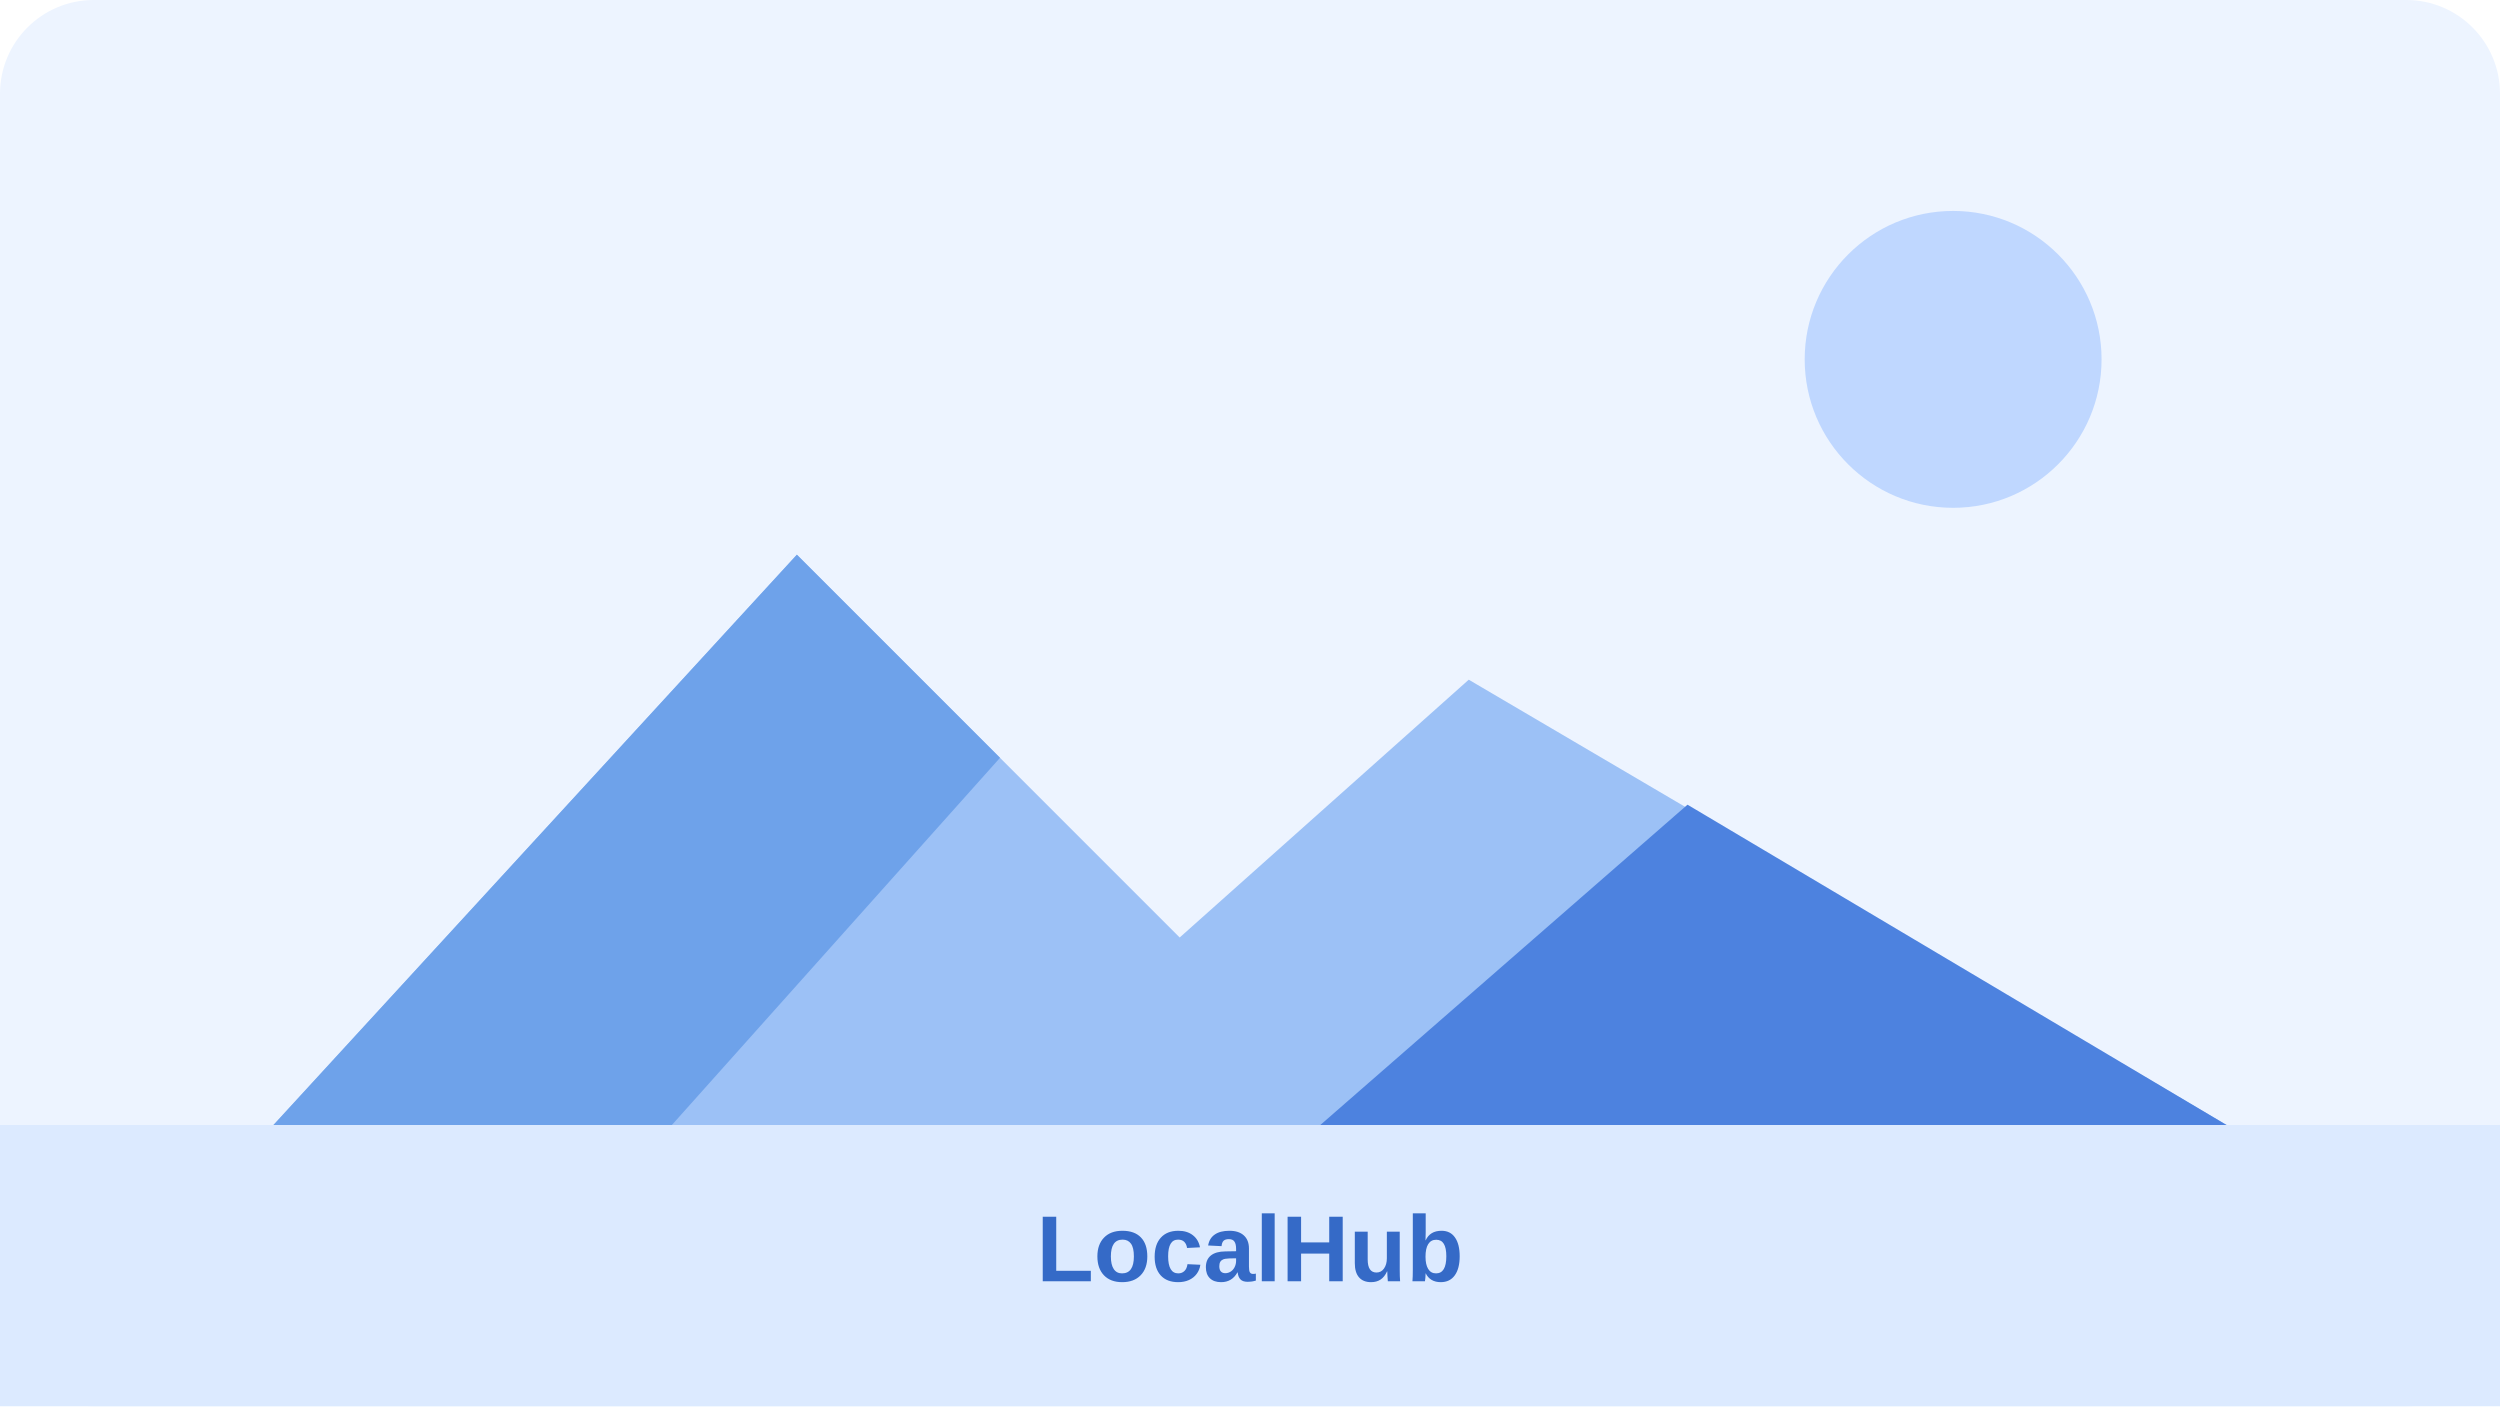
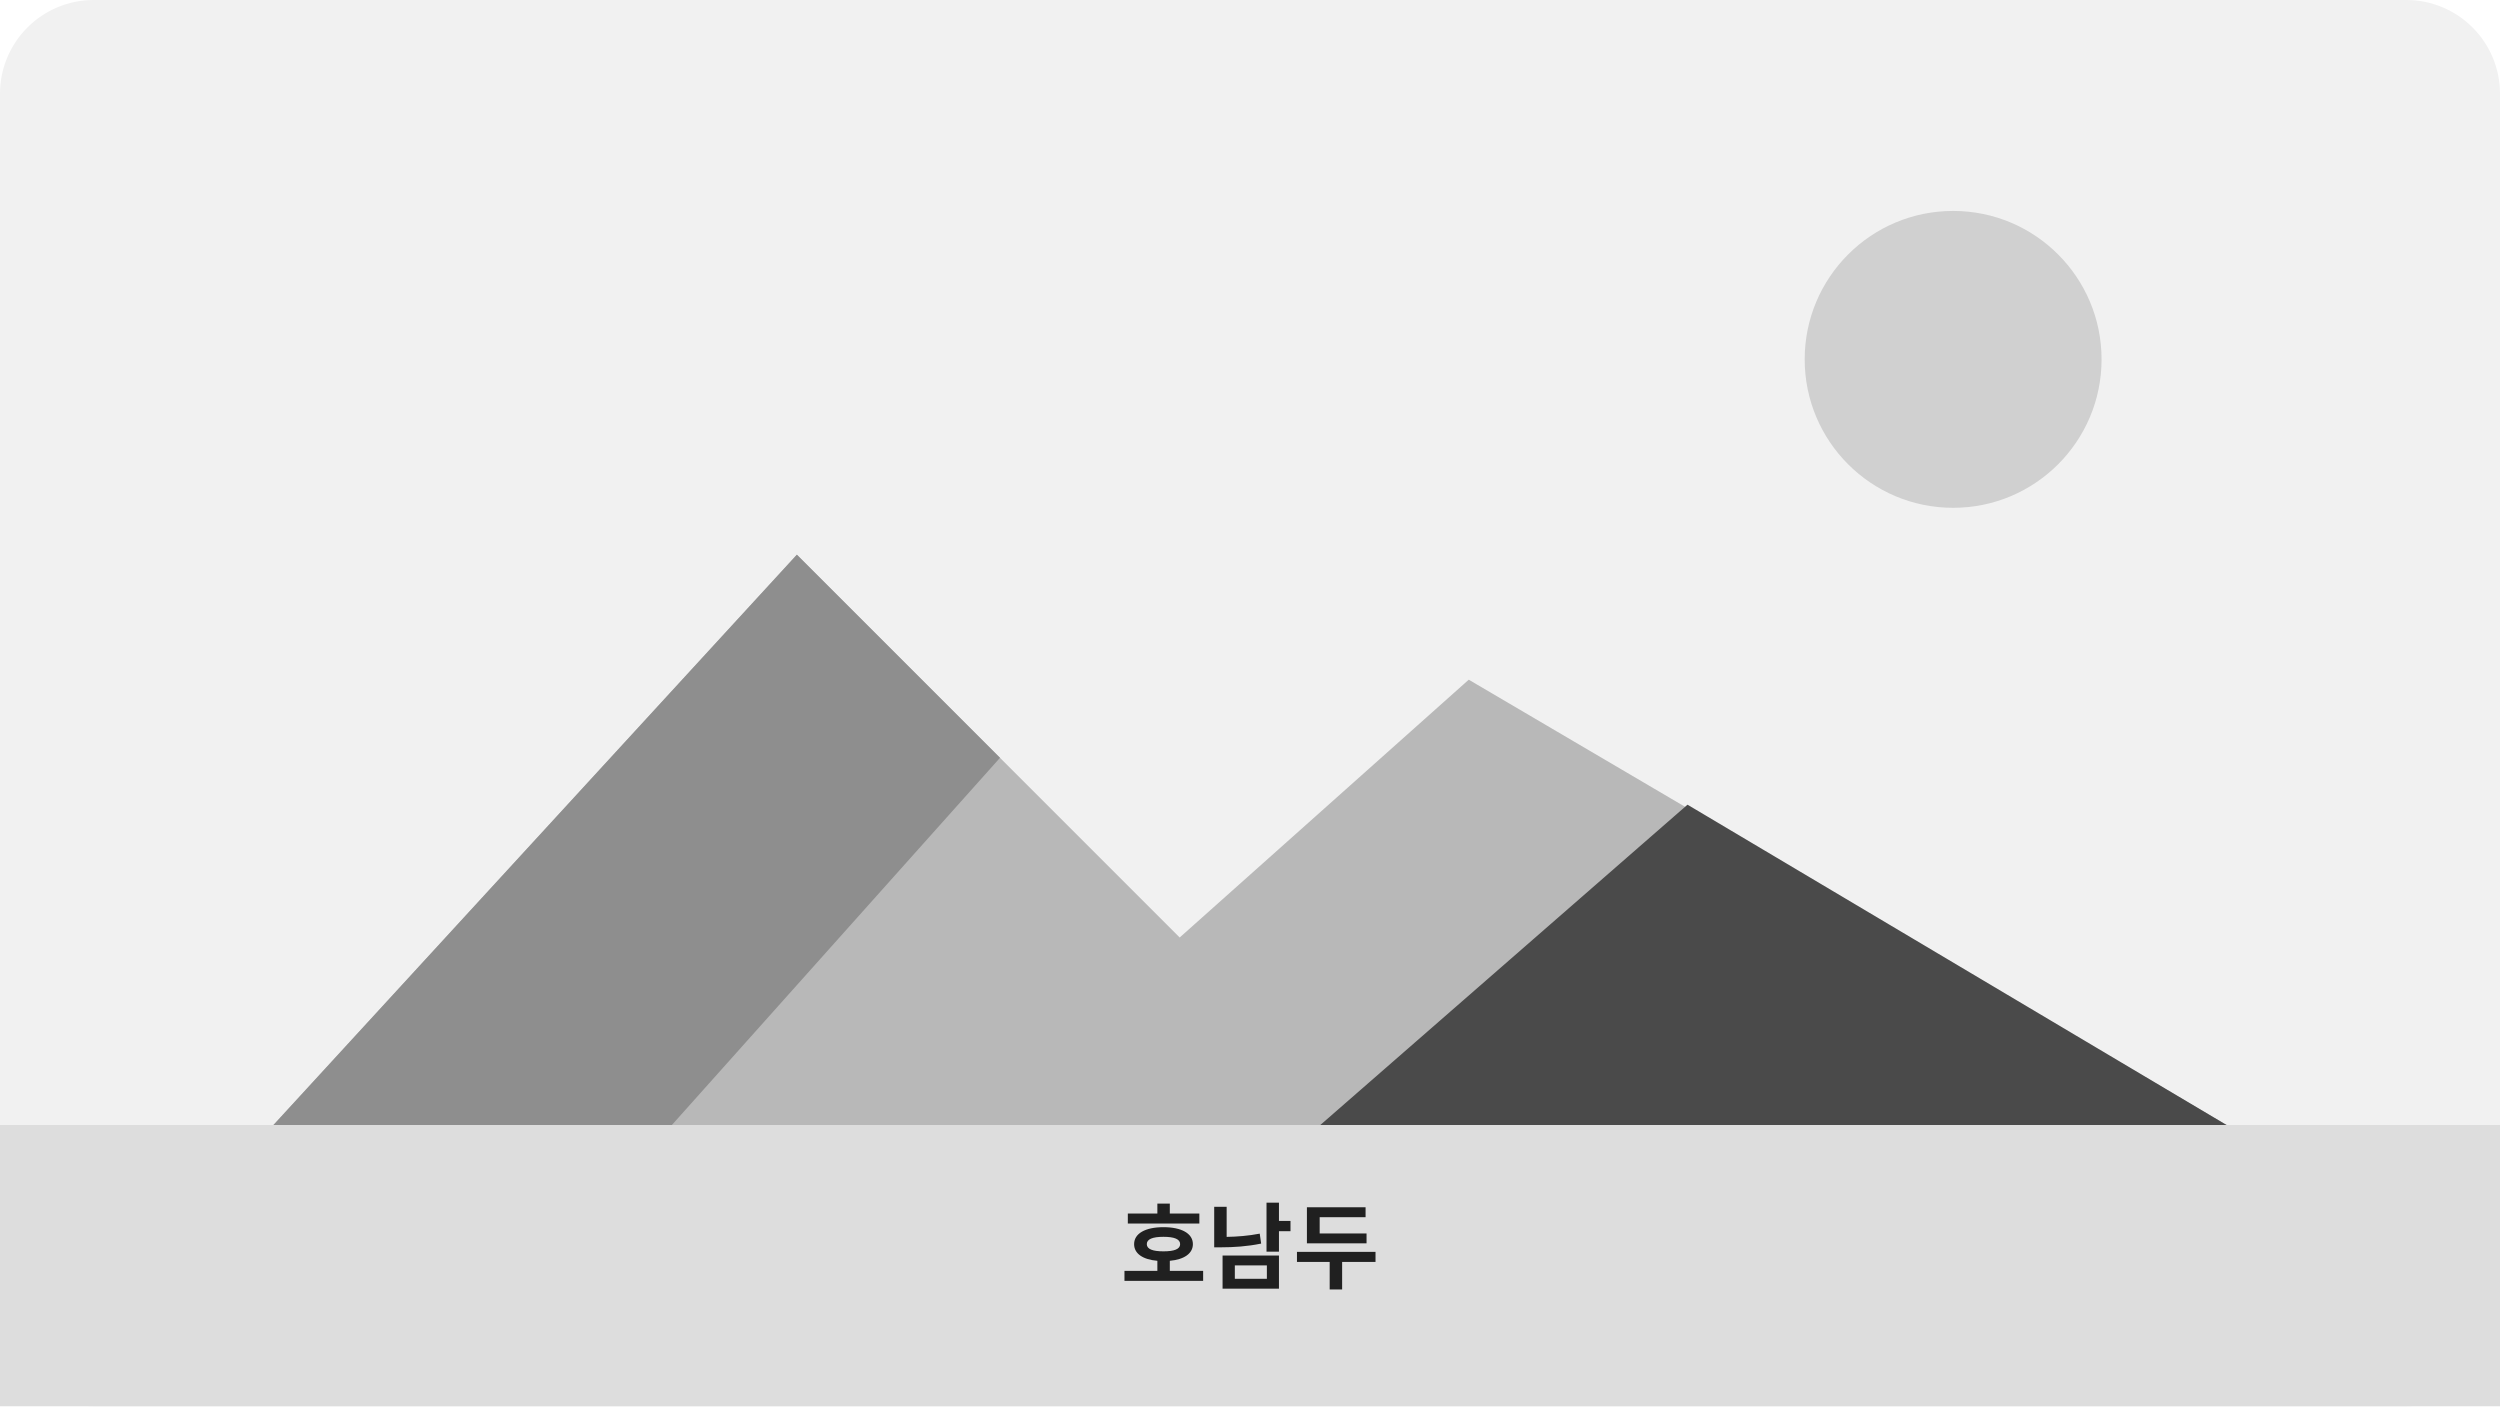
<svg xmlns="http://www.w3.org/2000/svg" width="640" height="360" viewBox="0 0 640 360" fill="none">
-   <rect width="640" height="360" rx="24" fill="#EDF4FF" />
-   <circle cx="500" cy="92" r="38" fill="#BFD7FF" />
-   <path d="M70 288L204 142L302 240L376 174L570 288H70Z" fill="#9CC1F6" />
-   <path d="M70 288L204 142L256 194L172 288H70Z" fill="#6EA2EA" />
-   <path d="M338 288L432 206L570 288H338Z" fill="#4D82DF" />
-   <path d="M0 288H640V360H0V288Z" fill="#DCEAFF" />
-   <text x="320" y="328" text-anchor="middle" fill="#356AC7" font-family="Arial, sans-serif" font-size="24" font-weight="700">LocalHub</text>
+   <rect width="640" height="360" rx="24" fill="#F1F1F1" />
+   <circle cx="500" cy="92" r="38" fill="#D0D0D0" />
+   <path d="M70 288L204 142L302 240L376 174L570 288H70Z" fill="#B8B8B8" />
+   <path d="M70 288L204 142L256 194L172 288H70Z" fill="#8E8E8E" />
+   <path d="M338 288L432 206L570 288H338Z" fill="#4A4A4A" />
+   <path d="M0 288H640V360H0V288Z" fill="#DDDDDD" />
+   <text x="320" y="328" text-anchor="middle" fill="#202020" font-family="Arial, sans-serif" font-size="24" font-weight="700">호남두</text>
</svg>
